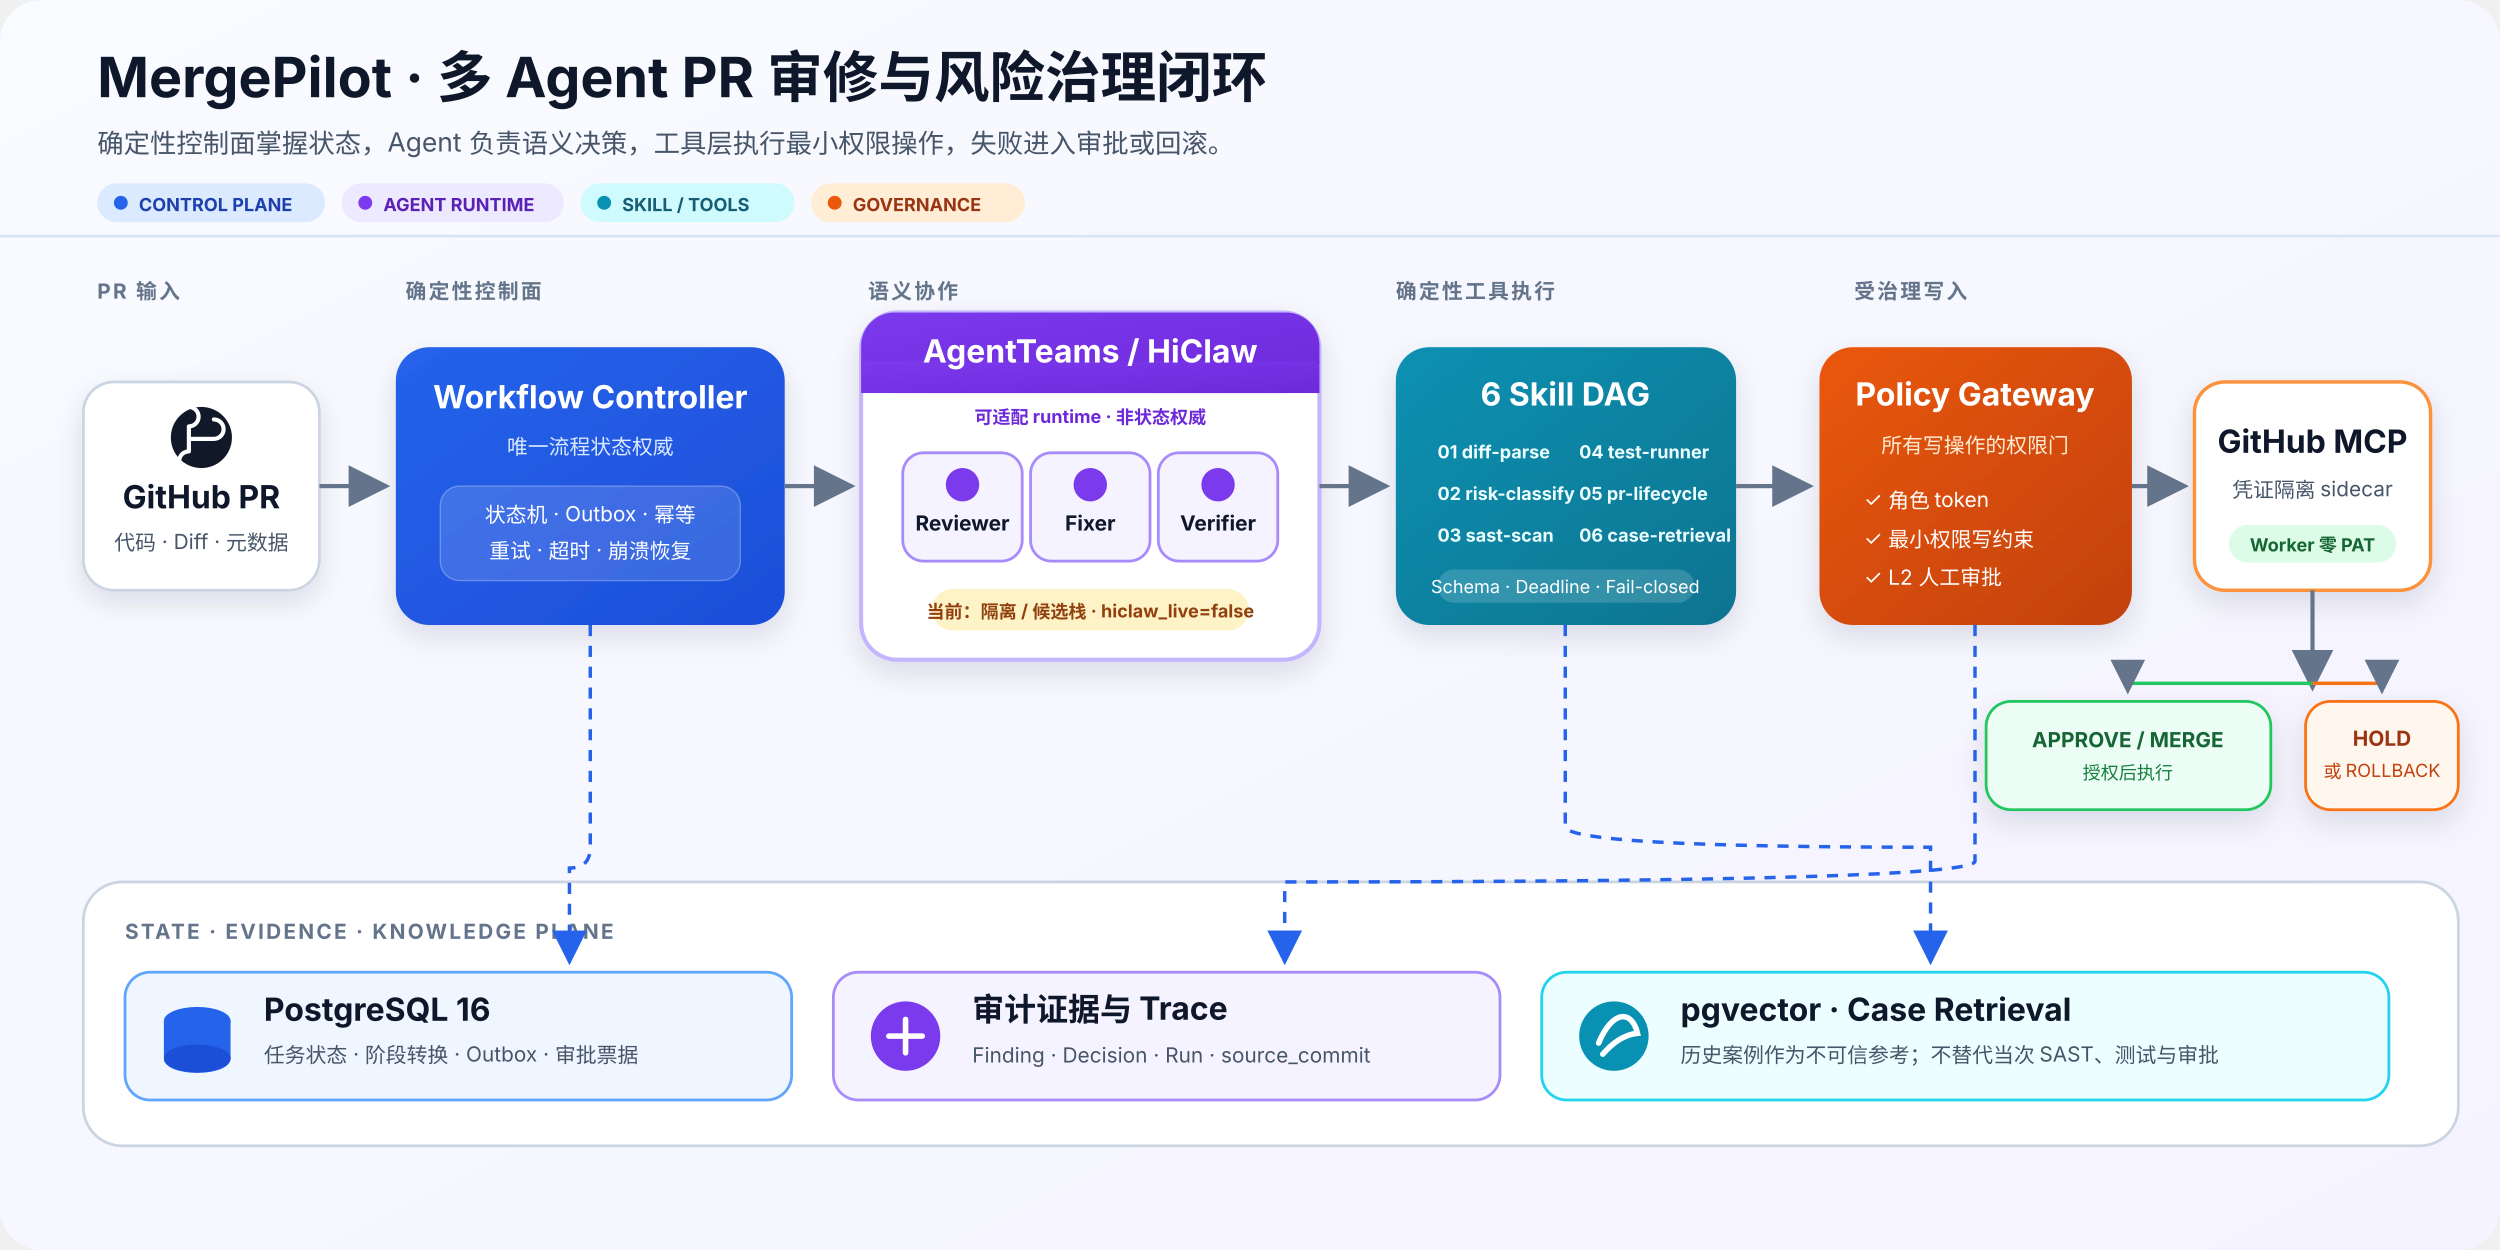
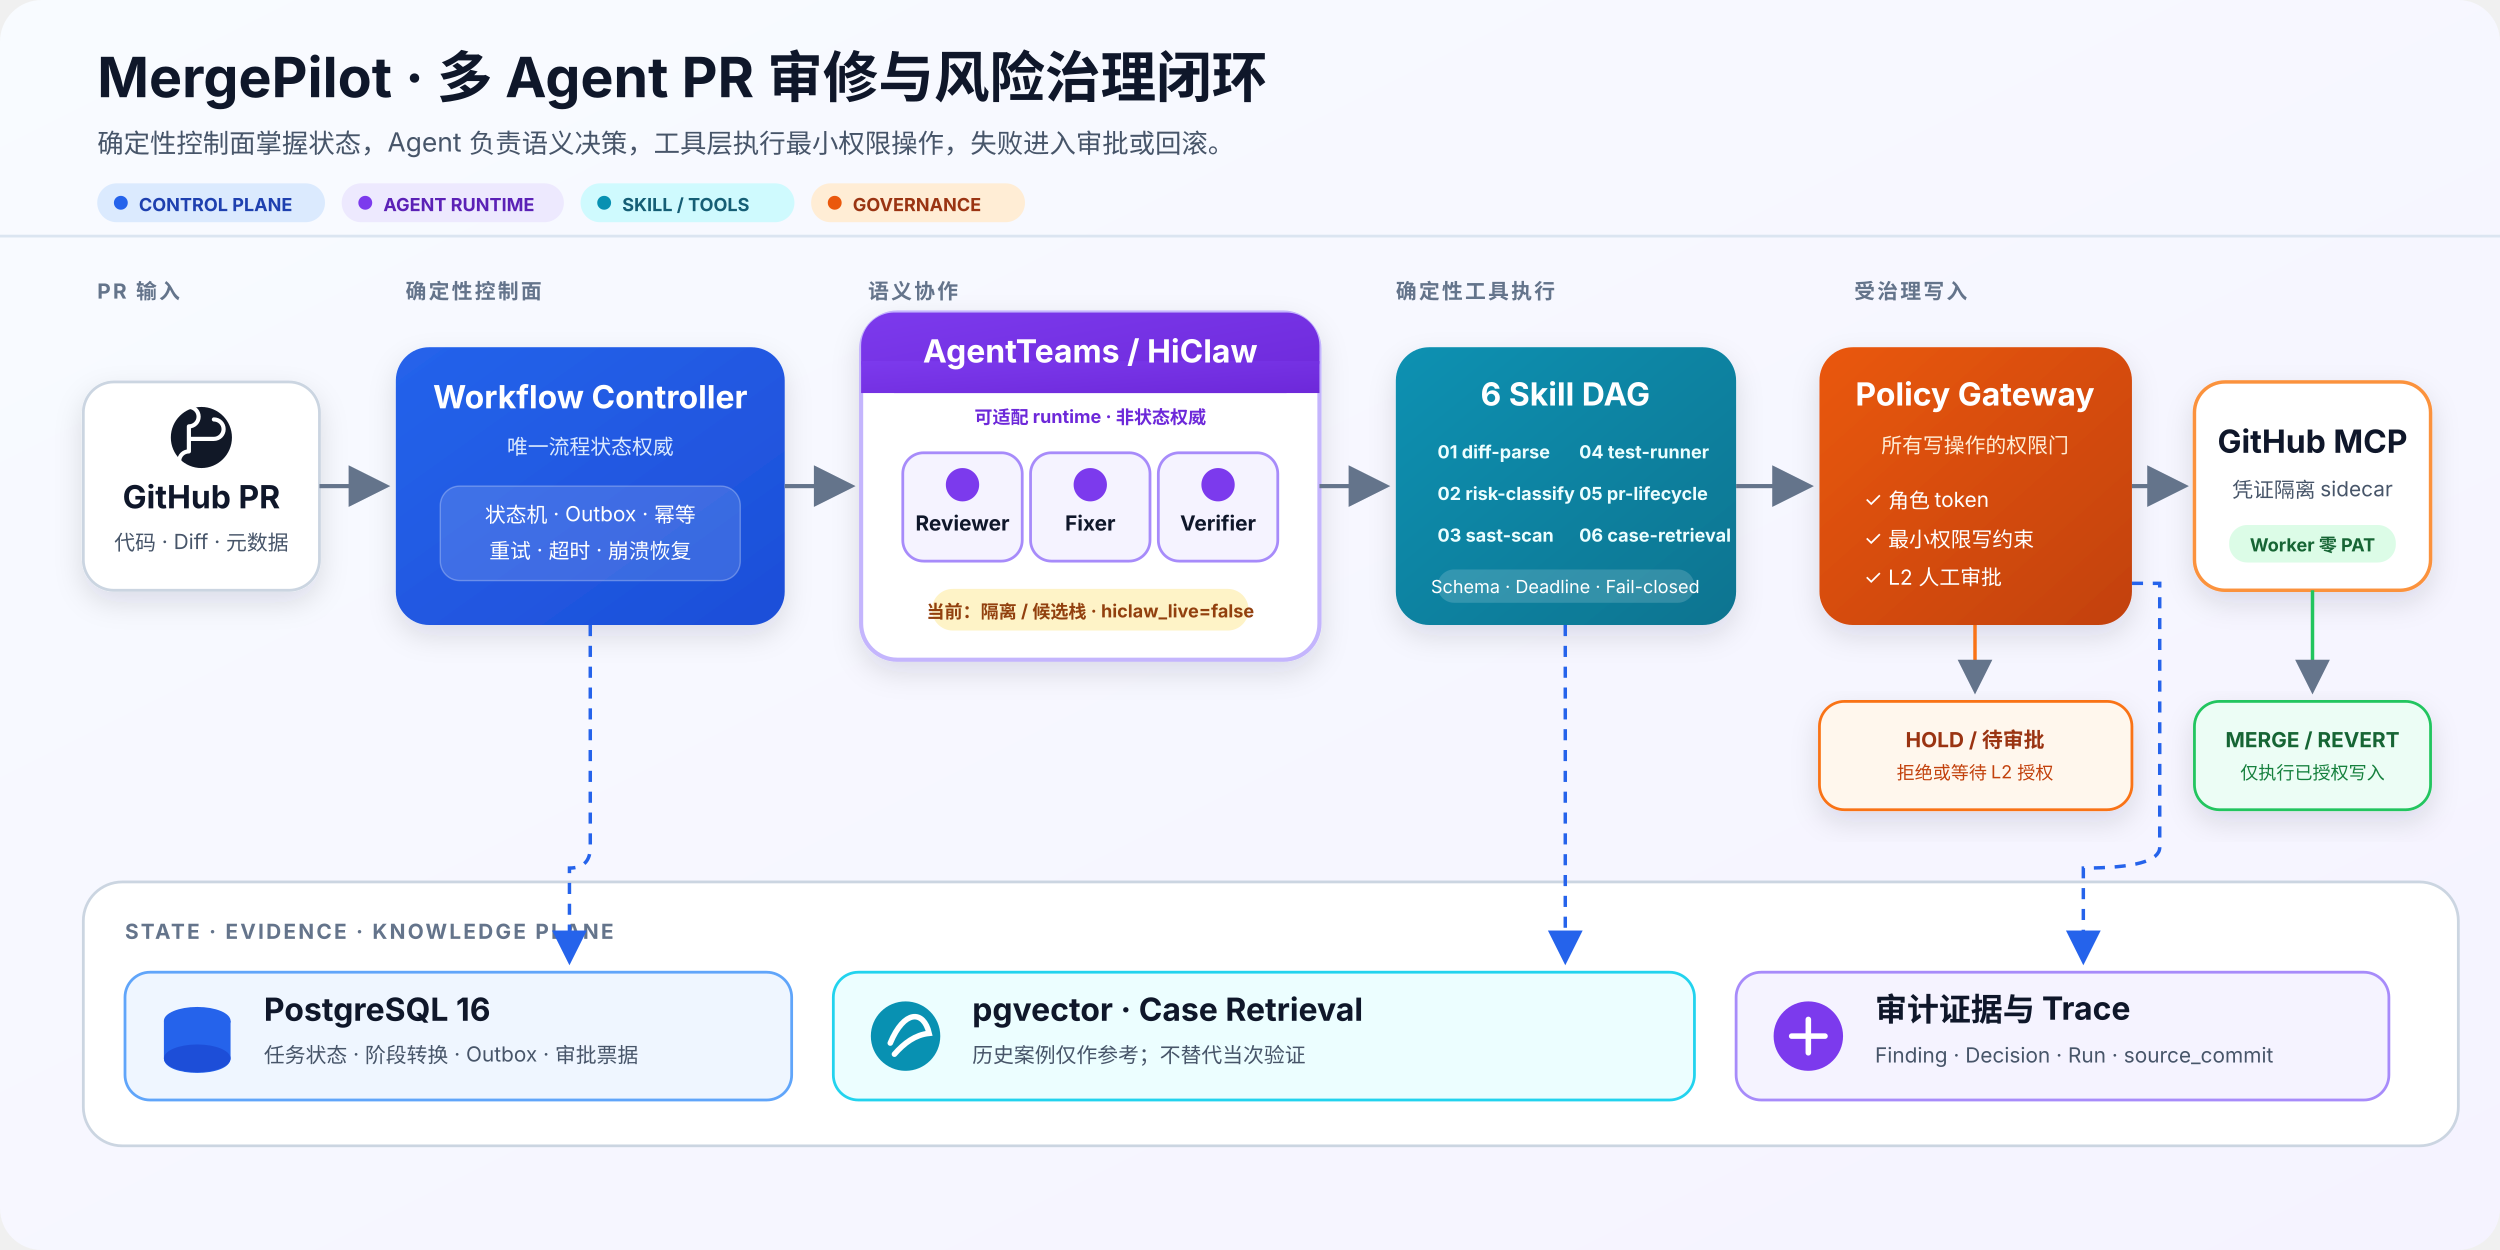
<svg xmlns="http://www.w3.org/2000/svg" width="1800" height="900" viewBox="0 0 1800 900" role="img" aria-labelledby="title desc">
  <defs>
    <linearGradient id="bg" x1="0" y1="0" x2="1" y2="1">
      <stop offset="0" stop-color="#f8fbff" />
      <stop offset="1" stop-color="#f5f3ff" />
    </linearGradient>
    <linearGradient id="controller" x1="0" y1="0" x2="1" y2="1">
      <stop offset="0" stop-color="#2563eb" />
      <stop offset="1" stop-color="#1d4ed8" />
    </linearGradient>
    <linearGradient id="runtime" x1="0" y1="0" x2="1" y2="1">
      <stop offset="0" stop-color="#7c3aed" />
      <stop offset="1" stop-color="#6d28d9" />
    </linearGradient>
    <linearGradient id="skills" x1="0" y1="0" x2="1" y2="1">
      <stop offset="0" stop-color="#0891b2" />
      <stop offset="1" stop-color="#0e7490" />
    </linearGradient>
    <linearGradient id="governance" x1="0" y1="0" x2="1" y2="1">
      <stop offset="0" stop-color="#ea580c" />
      <stop offset="1" stop-color="#c2410c" />
    </linearGradient>
    <filter id="shadow" x="-20%" y="-20%" width="140%" height="150%">
      <feDropShadow dx="0" dy="8" stdDeviation="10" flood-color="#0f172a" flood-opacity="0.12" />
    </filter>
    <marker id="arrow" markerWidth="10" markerHeight="10" refX="8" refY="5" orient="auto" markerUnits="strokeWidth">
      <path d="M0,0 L10,5 L0,10 Z" fill="#64748b" />
    </marker>
    <marker id="arrowBlue" markerWidth="10" markerHeight="10" refX="8" refY="5" orient="auto" markerUnits="strokeWidth">
      <path d="M0,0 L10,5 L0,10 Z" fill="#2563eb" />
    </marker>
    <style>
      .font { font-family: Inter, "Microsoft YaHei", "PingFang SC", "Noto Sans CJK SC", Arial, sans-serif; }
      .title { font-size: 40px; font-weight: 750; fill: #0f172a; }
      .subtitle { font-size: 19px; fill: #475569; }
      .lane { font-size: 15px; font-weight: 750; letter-spacing: 1.6px; fill: #64748b; }
      .card-title { font-size: 23px; font-weight: 750; }
      .card-body { font-size: 17px; }
      .small { font-size: 15px; }
      .tiny { font-size: 13px; }
      .white { fill: #ffffff; }
      .ink { fill: #0f172a; }
      .muted { fill: #475569; }
      .connector { fill: none; stroke: #64748b; stroke-width: 3; marker-end: url(#arrow); }
      .state-link { fill: none; stroke: #2563eb; stroke-width: 2.5; stroke-dasharray: 8 7; marker-end: url(#arrowBlue); }
    </style>
  </defs>
  <rect width="1800" height="900" rx="30" fill="url(#bg)" />
  <path d="M0 170 H1800" stroke="#dbe5f1" stroke-width="2" />
  <g class="font">
    <text x="70" y="70" class="title">MergePilot · 多 Agent PR 审修与风险治理闭环</text>
    <text x="70" y="110" class="subtitle">确定性控制面掌握状态，Agent 负责语义决策，工具层执行最小权限操作，失败进入审批或回滚。</text>
    <g transform="translate(70 132)">
      <rect width="164" height="28" rx="14" fill="#dbeafe" />
      <circle cx="17" cy="14" r="5" fill="#2563eb" />
      <text x="30" y="20" class="tiny" fill="#1e40af" font-weight="700">CONTROL PLANE</text>
      <rect x="176" width="160" height="28" rx="14" fill="#ede9fe" />
      <circle cx="193" cy="14" r="5" fill="#7c3aed" />
      <text x="206" y="20" class="tiny" fill="#5b21b6" font-weight="700">AGENT RUNTIME</text>
      <rect x="348" width="154" height="28" rx="14" fill="#cffafe" />
      <circle cx="365" cy="14" r="5" fill="#0891b2" />
      <text x="378" y="20" class="tiny" fill="#155e75" font-weight="700">SKILL / TOOLS</text>
      <rect x="514" width="154" height="28" rx="14" fill="#ffedd5" />
      <circle cx="531" cy="14" r="5" fill="#ea580c" />
      <text x="544" y="20" class="tiny" fill="#9a3412" font-weight="700">GOVERNANCE</text>
    </g>
    <text x="70" y="215" class="lane">PR 输入</text>
    <text x="292" y="215" class="lane">确定性控制面</text>
    <text x="625" y="215" class="lane">语义协作</text>
    <text x="1005" y="215" class="lane">确定性工具执行</text>
    <text x="1335" y="215" class="lane">受治理写入</text>
    <g filter="url(#shadow)">
      <rect x="60" y="275" width="170" height="150" rx="22" fill="#ffffff" stroke="#cbd5e1" stroke-width="2" />
    </g>
    <circle cx="145" cy="315" r="22" fill="#111827" />
    <path d="M136 307 v18 M136 307 a7 7 0 1 0 0-14 M136 325 a7 7 0 1 0 0 14 M136 316 h18 a7 7 0 1 0 0-14" fill="none" stroke="#fff" stroke-width="3" stroke-linecap="round" />
    <text x="145" y="366" text-anchor="middle" class="card-title ink">GitHub PR</text>
    <text x="145" y="396" text-anchor="middle" class="small muted">代码 · Diff · 元数据</text>
    <g filter="url(#shadow)">
      <rect x="285" y="250" width="280" height="200" rx="24" fill="url(#controller)" />
    </g>
    <text x="425" y="294" text-anchor="middle" class="card-title white">Workflow Controller</text>
    <text x="425" y="327" text-anchor="middle" class="small" fill="#dbeafe">唯一流程状态权威</text>
    <rect x="317" y="350" width="216" height="68" rx="14" fill="#ffffff" fill-opacity="0.13" stroke="#ffffff" stroke-opacity="0.28" />
    <text x="425" y="376" text-anchor="middle" class="small white">状态机 · Outbox · 幂等</text>
    <text x="425" y="402" text-anchor="middle" class="small white">重试 · 超时 · 崩溃恢复</text>
    <g filter="url(#shadow)">
      <rect x="620" y="225" width="330" height="250" rx="26" fill="#ffffff" stroke="#c4b5fd" stroke-width="3" />
    </g>
    <rect x="620" y="225" width="330" height="58" rx="24" fill="url(#runtime)" />
    <path d="M620 260 H950 V283 H620 Z" fill="url(#runtime)" />
    <text x="785" y="261" text-anchor="middle" class="card-title white">AgentTeams / HiClaw</text>
    <text x="785" y="305" text-anchor="middle" class="tiny" fill="#6d28d9" font-weight="700">可适配 runtime · 非状态权威</text>
    <g>
      <rect x="650" y="326" width="86" height="78" rx="15" fill="#f5f3ff" stroke="#a78bfa" stroke-width="2" />
      <circle cx="693" cy="349" r="12" fill="#7c3aed" />
      <text x="693" y="382" text-anchor="middle" class="small ink" font-weight="700">Reviewer</text>
      <rect x="742" y="326" width="86" height="78" rx="15" fill="#f5f3ff" stroke="#a78bfa" stroke-width="2" />
      <circle cx="785" cy="349" r="12" fill="#7c3aed" />
      <text x="785" y="382" text-anchor="middle" class="small ink" font-weight="700">Fixer</text>
      <rect x="834" y="326" width="86" height="78" rx="15" fill="#f5f3ff" stroke="#a78bfa" stroke-width="2" />
      <circle cx="877" cy="349" r="12" fill="#7c3aed" />
      <text x="877" y="382" text-anchor="middle" class="small ink" font-weight="700">Verifier</text>
    </g>
    <rect x="671" y="424" width="228" height="30" rx="15" fill="#fef3c7" />
    <text x="785" y="445" text-anchor="middle" class="tiny" fill="#92400e" font-weight="700">当前：隔离 / 候选栈 · hiclaw_live=false</text>
    <g filter="url(#shadow)">
      <rect x="1005" y="250" width="245" height="200" rx="24" fill="url(#skills)" />
    </g>
    <text x="1127" y="292" text-anchor="middle" class="card-title white">6 Skill DAG</text>
    <g class="tiny" fill="#ecfeff" font-weight="650">
      <text x="1035" y="330">01  diff-parse</text>
      <text x="1035" y="360">02  risk-classify</text>
      <text x="1035" y="390">03  sast-scan</text>
      <text x="1137" y="330">04  test-runner</text>
      <text x="1137" y="360">05  pr-lifecycle</text>
      <text x="1137" y="390">06  case-retrieval</text>
    </g>
    <rect x="1035" y="410" width="185" height="24" rx="12" fill="#ffffff" fill-opacity="0.16" />
    <text x="1127" y="427" text-anchor="middle" class="tiny white">Schema · Deadline · Fail-closed</text>
    <g filter="url(#shadow)">
      <rect x="1310" y="250" width="225" height="200" rx="24" fill="url(#governance)" />
    </g>
    <text x="1422" y="292" text-anchor="middle" class="card-title white">Policy Gateway</text>
    <text x="1422" y="326" text-anchor="middle" class="small" fill="#ffedd5">所有写操作的权限门</text>
    <g class="small white">
      <text x="1342" y="365">✓ 角色 token</text>
      <text x="1342" y="393">✓ 最小权限写约束</text>
      <text x="1342" y="421">✓ L2 人工审批</text>
    </g>
    <g filter="url(#shadow)">
      <rect x="1580" y="275" width="170" height="150" rx="22" fill="#ffffff" stroke="#fb923c" stroke-width="2.5" />
    </g>
    <text x="1665" y="326" text-anchor="middle" class="card-title ink">GitHub MCP</text>
    <text x="1665" y="358" text-anchor="middle" class="small muted">凭证隔离 sidecar</text>
    <rect x="1605" y="378" width="120" height="27" rx="13" fill="#dcfce7" />
    <text x="1665" y="397" text-anchor="middle" class="tiny" fill="#166534" font-weight="750">Worker 零 PAT</text>
    <path d="M230 350 H275" class="connector" />
    <path d="M565 350 H610" class="connector" />
    <path d="M950 350 H995" class="connector" />
    <path d="M1250 350 H1300" class="connector" />
    <path d="M1535 350 H1570" class="connector" />
-     <path d="M1665 425 V492" class="connector" />
+     <path d="M1422 450 V495" fill="none" stroke="#f97316" stroke-width="2.5" marker-end="url(#arrow)" />
+     <path d="M1665 425 V495" fill="none" stroke="#22c55e" stroke-width="2.5" marker-end="url(#arrow)" />
    <g filter="url(#shadow)">
-       <rect x="1430" y="505" width="205" height="78" rx="18" fill="#ecfdf5" stroke="#22c55e" stroke-width="2" />
-       <rect x="1660" y="505" width="110" height="78" rx="18" fill="#fff7ed" stroke="#f97316" stroke-width="2" />
+       <rect x="1310" y="505" width="225" height="78" rx="18" fill="#fff7ed" stroke="#f97316" stroke-width="2" />
+       <rect x="1580" y="505" width="170" height="78" rx="18" fill="#ecfdf5" stroke="#22c55e" stroke-width="2" />
    </g>
-     <text x="1532" y="538" text-anchor="middle" class="small" fill="#166534" font-weight="750">APPROVE / MERGE</text>
-     <text x="1532" y="561" text-anchor="middle" class="tiny" fill="#15803d">授权后执行</text>
-     <text x="1715" y="537" text-anchor="middle" class="small" fill="#9a3412" font-weight="750">HOLD</text>
-     <text x="1715" y="560" text-anchor="middle" class="tiny" fill="#c2410c">或 ROLLBACK</text>
-     <path d="M1665 492 H1532 V495" fill="none" stroke="#22c55e" stroke-width="2.5" marker-end="url(#arrow)" />
-     <path d="M1665 492 H1715 V495" fill="none" stroke="#f97316" stroke-width="2.5" marker-end="url(#arrow)" />
+     <text x="1422" y="538" text-anchor="middle" class="small" fill="#9a3412" font-weight="750">HOLD / 待审批</text>
+     <text x="1422" y="561" text-anchor="middle" class="tiny" fill="#c2410c">拒绝或等待 L2 授权</text>
+     <text x="1665" y="538" text-anchor="middle" class="small" fill="#166534" font-weight="750">MERGE / REVERT</text>
+     <text x="1665" y="561" text-anchor="middle" class="tiny" fill="#15803d">仅执行已授权写入</text>
    <rect x="60" y="635" width="1710" height="190" rx="28" fill="#ffffff" stroke="#cbd5e1" stroke-width="2" />
    <text x="90" y="676" class="lane">STATE · EVIDENCE · KNOWLEDGE PLANE</text>
    <g>
      <rect x="90" y="700" width="480" height="92" rx="18" fill="#eff6ff" stroke="#60a5fa" stroke-width="2" />
      <ellipse cx="142" cy="735" rx="24" ry="10" fill="#2563eb" />
      <path d="M118 735 V762 C118 776 166 776 166 762 V735" fill="#2563eb" />
      <ellipse cx="142" cy="762" rx="24" ry="10" fill="#1d4ed8" />
      <text x="190" y="735" class="card-title ink">PostgreSQL 16</text>
      <text x="190" y="765" class="small muted">任务状态 · 阶段转换 · Outbox · 审批票据</text>
    </g>
    <g>
-       <rect x="600" y="700" width="480" height="92" rx="18" fill="#f5f3ff" stroke="#a78bfa" stroke-width="2" />
-       <circle cx="652" cy="746" r="25" fill="#7c3aed" />
-       <path d="M640 746 h24 M652 734 v24" stroke="#fff" stroke-width="4" stroke-linecap="round" />
-       <text x="700" y="735" class="card-title ink">审计证据与 Trace</text>
-       <text x="700" y="765" class="small muted">Finding · Decision · Run · source_commit</text>
+       <rect x="600" y="700" width="620" height="92" rx="18" fill="#ecfeff" stroke="#22d3ee" stroke-width="2" />
+       <circle cx="652" cy="746" r="25" fill="#0891b2" />
+       <path d="M641 751 c10-24 24-24 28-7 c-10 1-18 7-25 15" fill="none" stroke="#fff" stroke-width="4" stroke-linecap="round" />
+       <text x="700" y="735" class="card-title ink">pgvector · Case Retrieval</text>
+       <text x="700" y="765" class="small muted">历史案例仅作参考；不替代当次验证</text>
    </g>
    <g>
-       <rect x="1110" y="700" width="610" height="92" rx="18" fill="#ecfeff" stroke="#22d3ee" stroke-width="2" />
-       <circle cx="1162" cy="746" r="25" fill="#0891b2" />
-       <path d="M1151 751 c10-24 24-24 28-7 c-10 1-18 7-25 15" fill="none" stroke="#fff" stroke-width="4" stroke-linecap="round" />
-       <text x="1210" y="735" class="card-title ink">pgvector · Case Retrieval</text>
-       <text x="1210" y="765" class="small muted">历史案例作为不可信参考；不替代当次 SAST、测试与审批</text>
+       <rect x="1250" y="700" width="470" height="92" rx="18" fill="#f5f3ff" stroke="#a78bfa" stroke-width="2" />
+       <circle cx="1302" cy="746" r="25" fill="#7c3aed" />
+       <path d="M1290 746 h24 M1302 734 v24" stroke="#fff" stroke-width="4" stroke-linecap="round" />
+       <text x="1350" y="735" class="card-title ink">审计证据与 Trace</text>
+       <text x="1350" y="765" class="small muted">Finding · Decision · Run · source_commit</text>
    </g>
    <path d="M425 450 V610 Q425 625 410 625 V690" class="state-link" />
-     <path d="M1127 450 V595 Q1127 610 1390 610 V690" class="state-link" />
-     <path d="M1422 450 V620 Q1422 635 925 635 V690" class="state-link" />
+     <path d="M1127 450 V690" class="state-link" />
+     <path d="M1535 420 H1555 V610 Q1555 625 1500 625 V690" class="state-link" />
  </g>
</svg>
